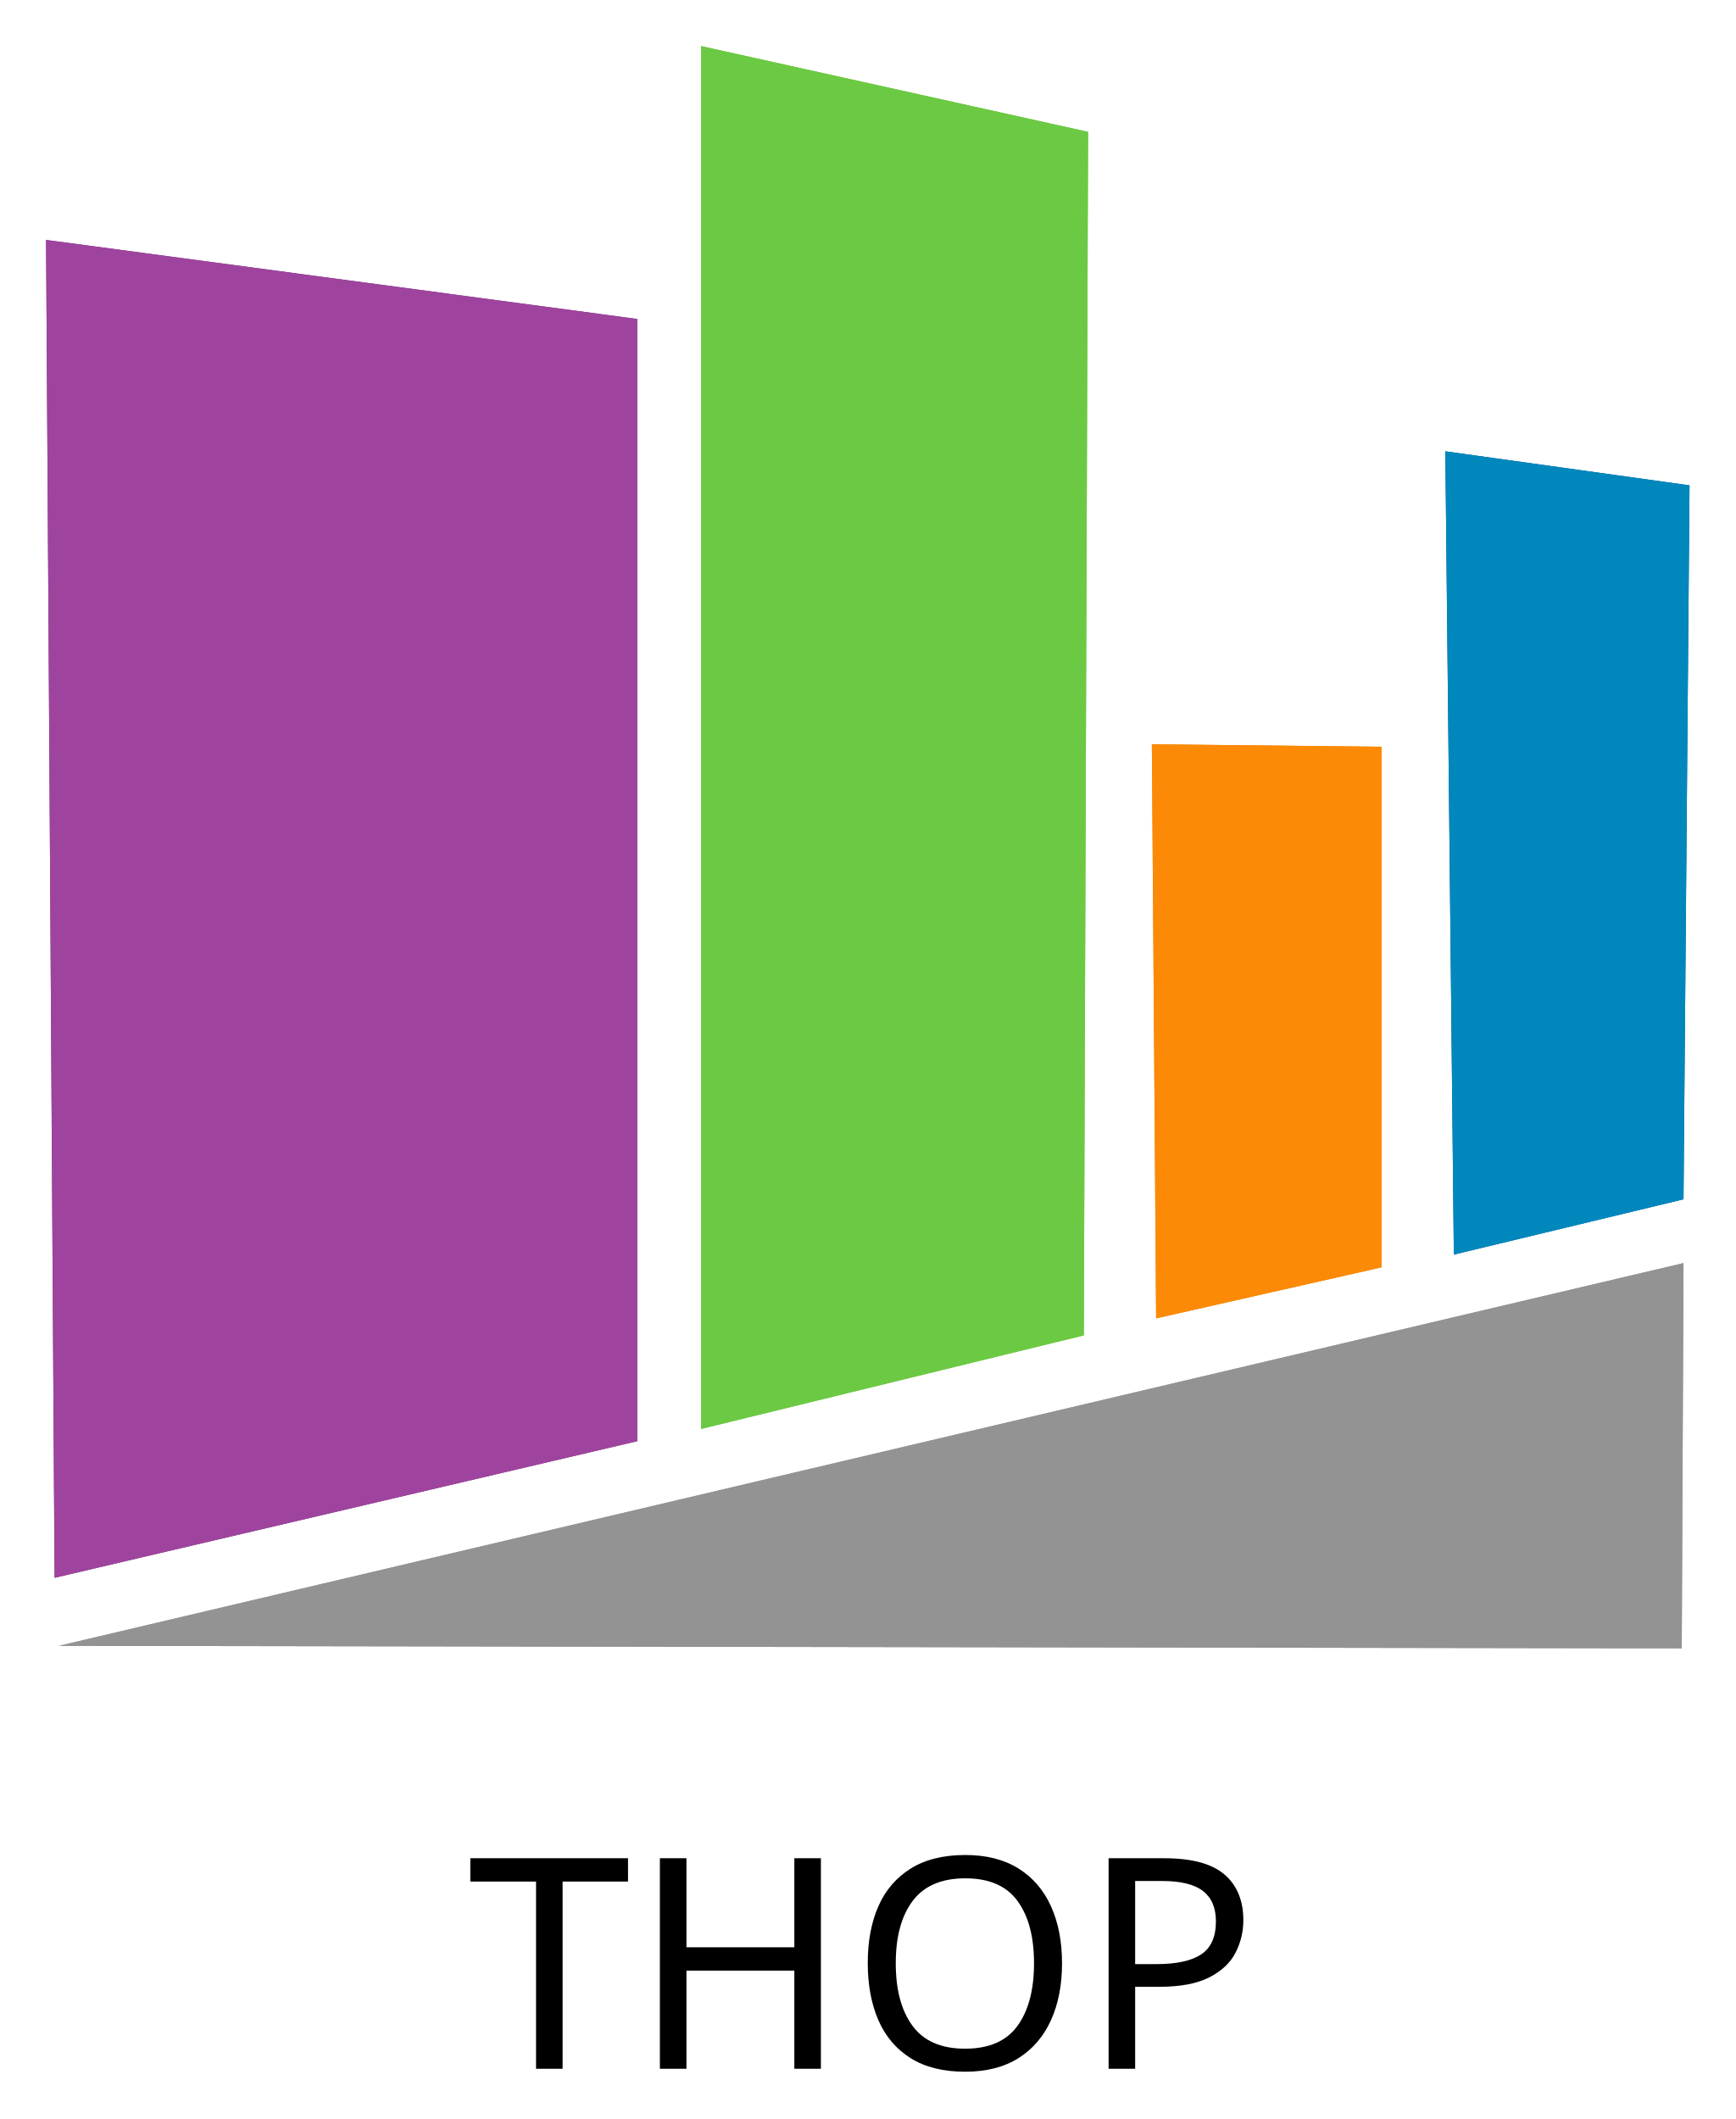
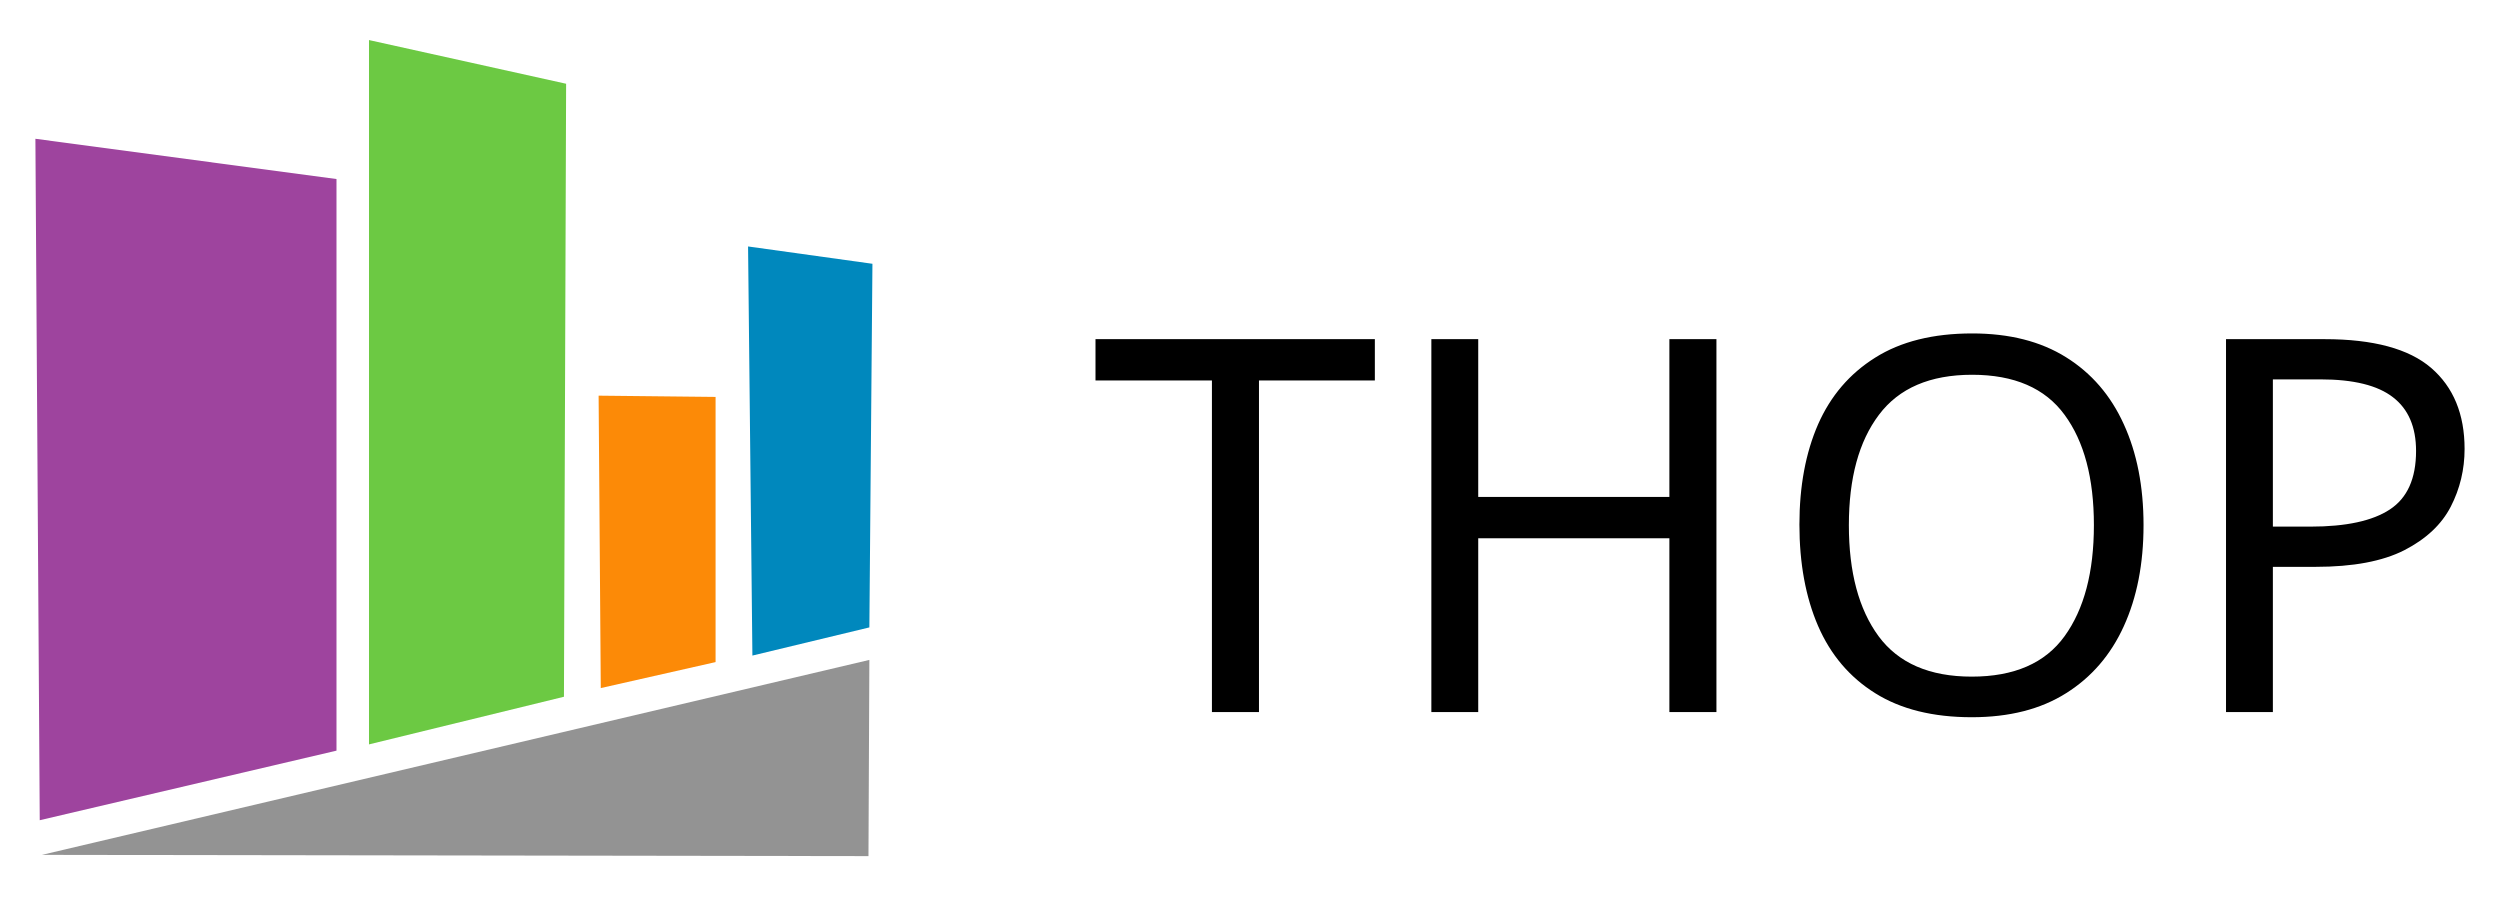
- <svg xmlns="http://www.w3.org/2000/svg" height="460.018" viewBox="0 0 376.757 460.018" width="376.757">
-   <g transform="translate(-211.6217 -150.1531)">
-     <g fill-rule="evenodd">
-       <path d="m221.622 202.24 128.332 17.159v243.626l-126.485 29.656z" fill="#703070" />
-       <path d="m363.802 160.153 84.016 18.623-.923 261.28-83.092 20.311z" fill="#6cc943" />
-       <path d="m461.666 311.724 49.855.541v113.019l-48.932 11.079z" fill="#e58619" />
-       <path d="m525.371 248.132 53.008 7.386-1.306 154.994-49.855 12.002z" fill="#004899" />
-       <path d="m224.391 507.453 352.681-83.092-.382 83.633z" fill="#939393" />
-     </g>
-     <g>
-       <g fill-rule="evenodd">
-         <path d="m221.622 202.24 128.332 17.159v243.626l-126.485 29.656z" fill="#9e449e" />
-         <path d="m363.802 160.153 84.016 18.623-.923 261.28-83.092 20.311z" fill="#6cc943" />
-         <path d="m461.666 311.724 49.855.541v113.019l-48.932 11.079z" fill="#fc8a07" />
-         <path d="m525.371 248.132 53.008 7.386-1.306 154.994-49.855 12.002z" fill="#0088bd" />
-         <path d="m224.391 507.453 352.681-83.092-.382 83.633z" fill="#939393" />
-       </g>
-       <text font-family="sans-serif" font-size="64" letter-spacing="0" word-spacing="0" x="313.078" y="599.264">
-         <tspan x="313.078" y="599.264">THOP</tspan>
-       </text>
-     </g>
+ <svg xmlns="http://www.w3.org/2000/svg" width="212" height="76" viewBox="0 0 211.706 75.11">
+   <g fill-rule="evenodd">
+     <path d="M2.998 11.36l25.497 3.41v48.404l-25.13 5.892z" fill="#9e449e" />
+     <path d="M31.247 3L47.94 6.7l-.183 51.91-16.51 4.035z" fill="#6cc943" />
+     <path d="M50.692 33.113l9.905.107v22.455l-9.722 2.2z" fill="#fc8a07" />
+     <path d="M63.348 20.478l10.532 1.467-.26 30.793-9.905 2.385z" fill="#0088bd" />
+     <path d="M3.55 72l70.07-16.51-.076 16.616z" fill="#939393" />
  </g>
+   <text x="92.331" y="59.91" font-family="'Noto Sans'" font-size="44.213" letter-spacing="0" word-spacing="0">
+     <tspan x="92.331" y="59.91">THOP</tspan>
+   </text>
</svg>
